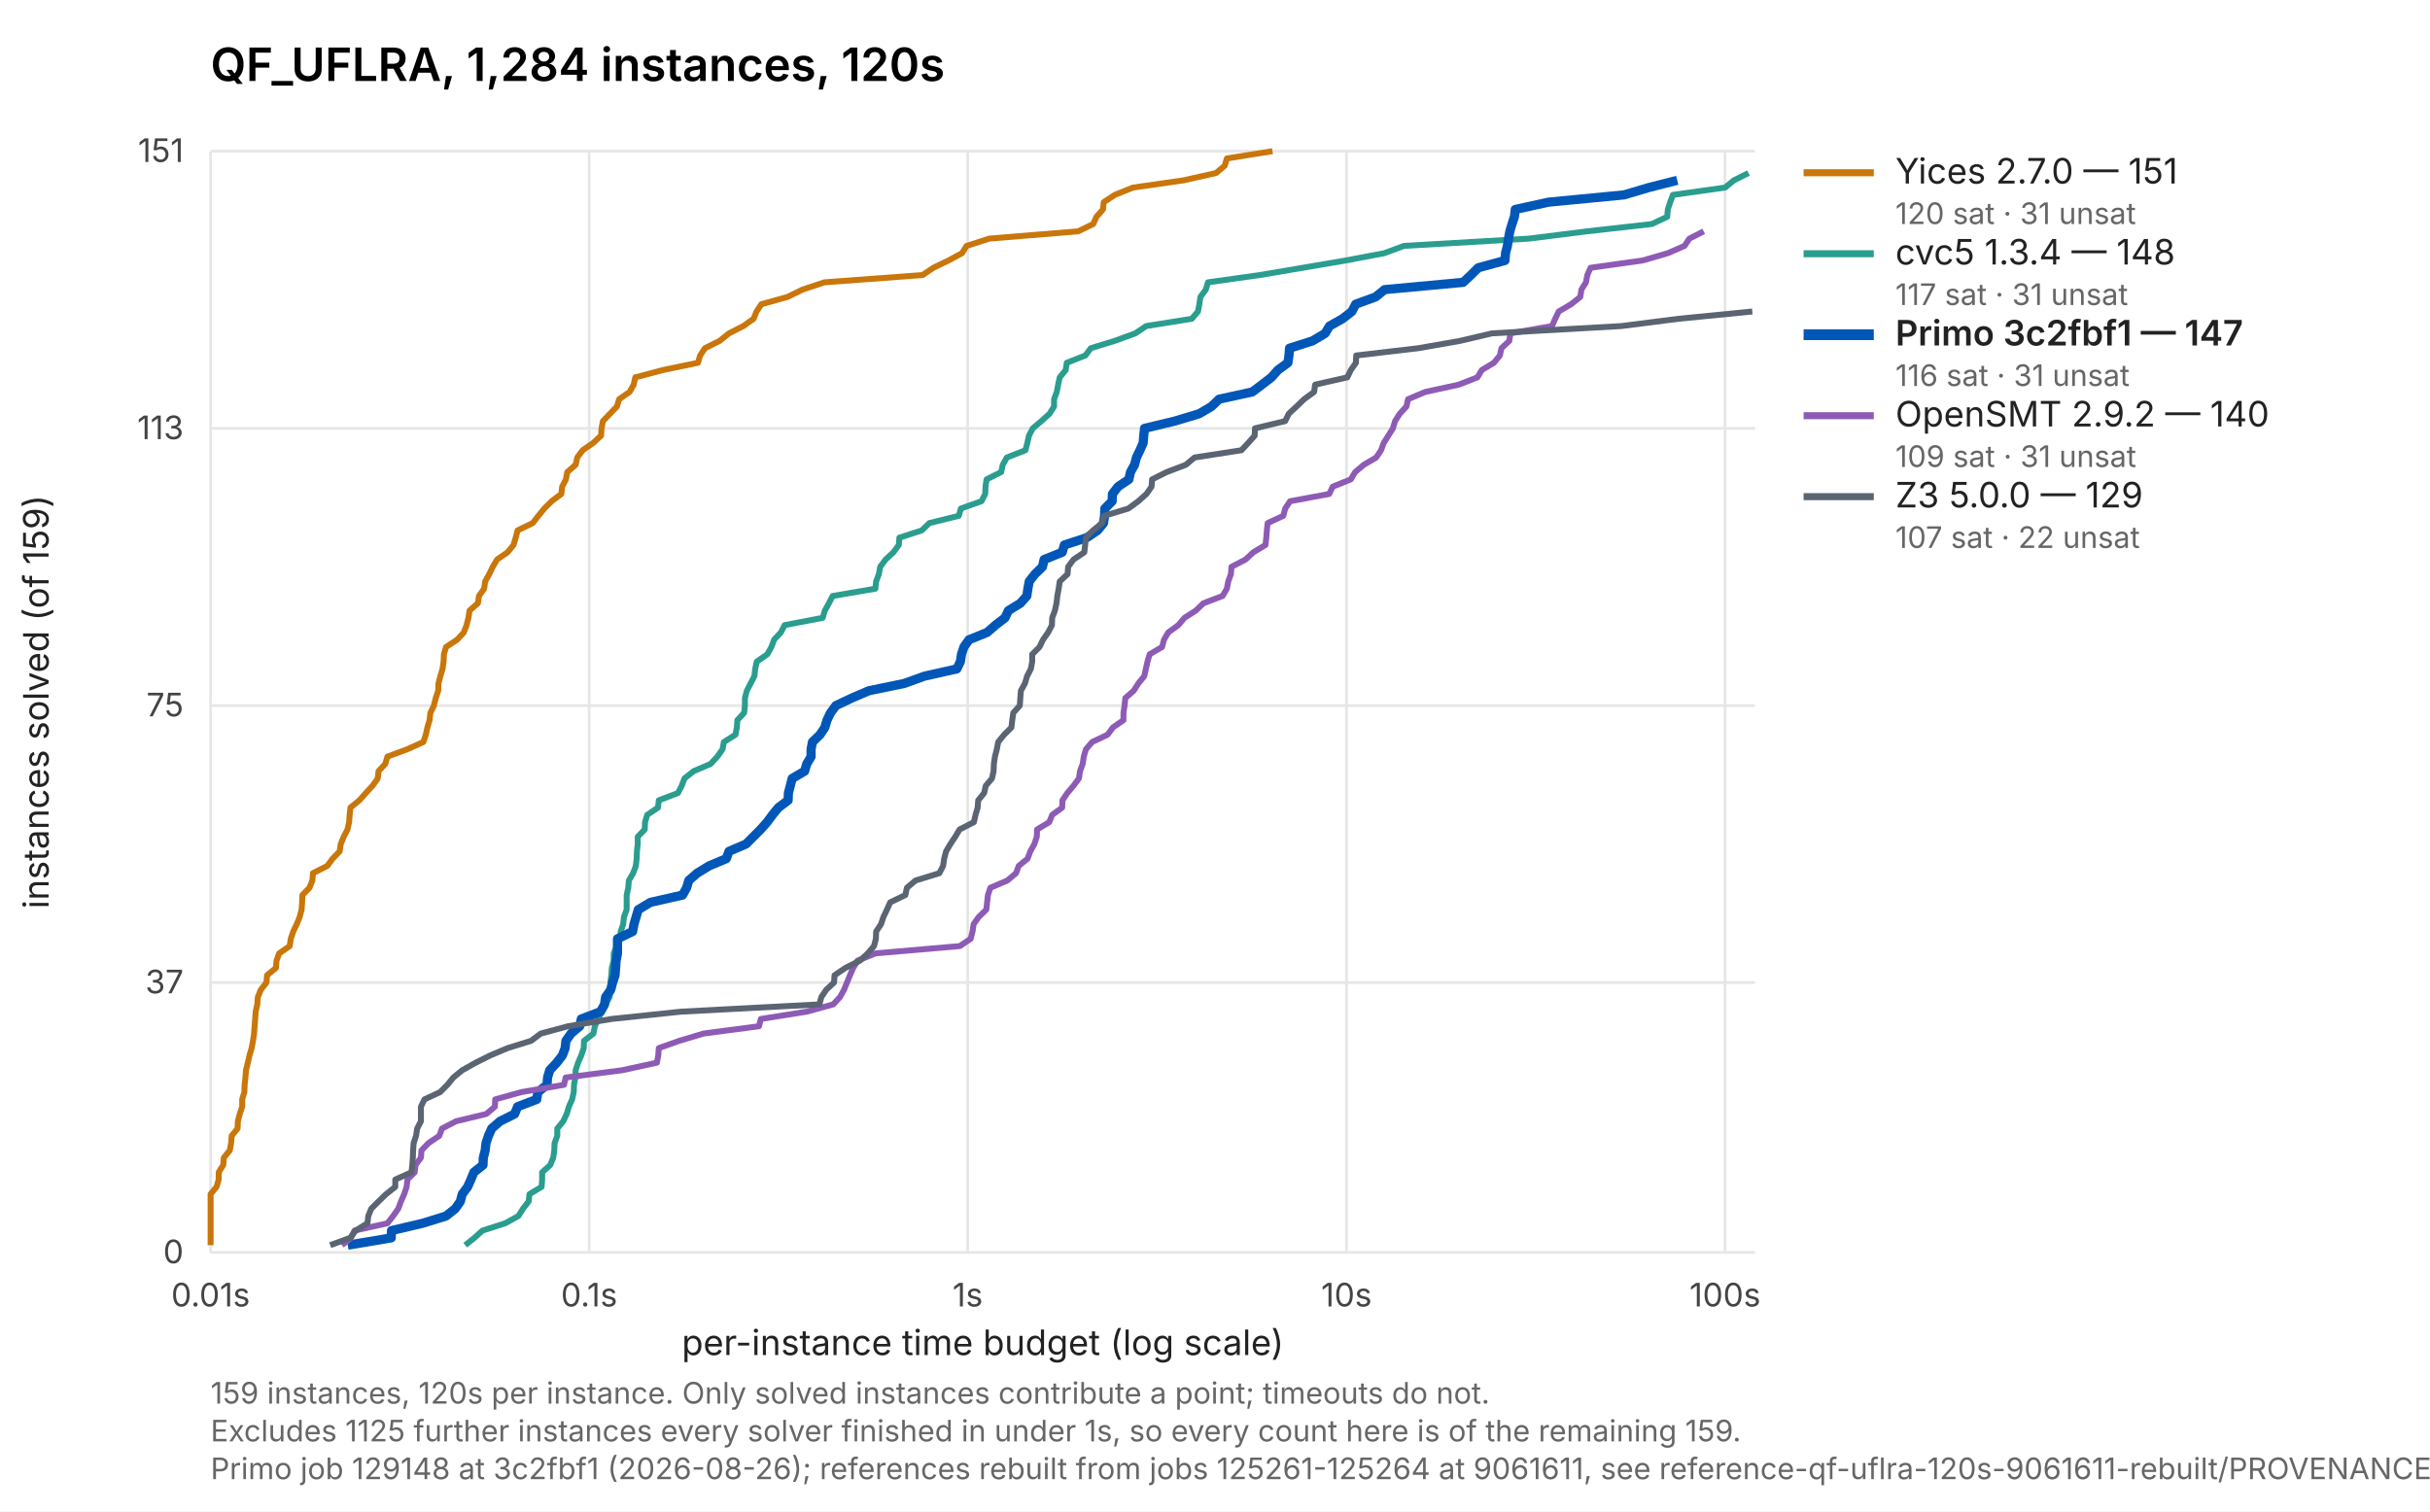
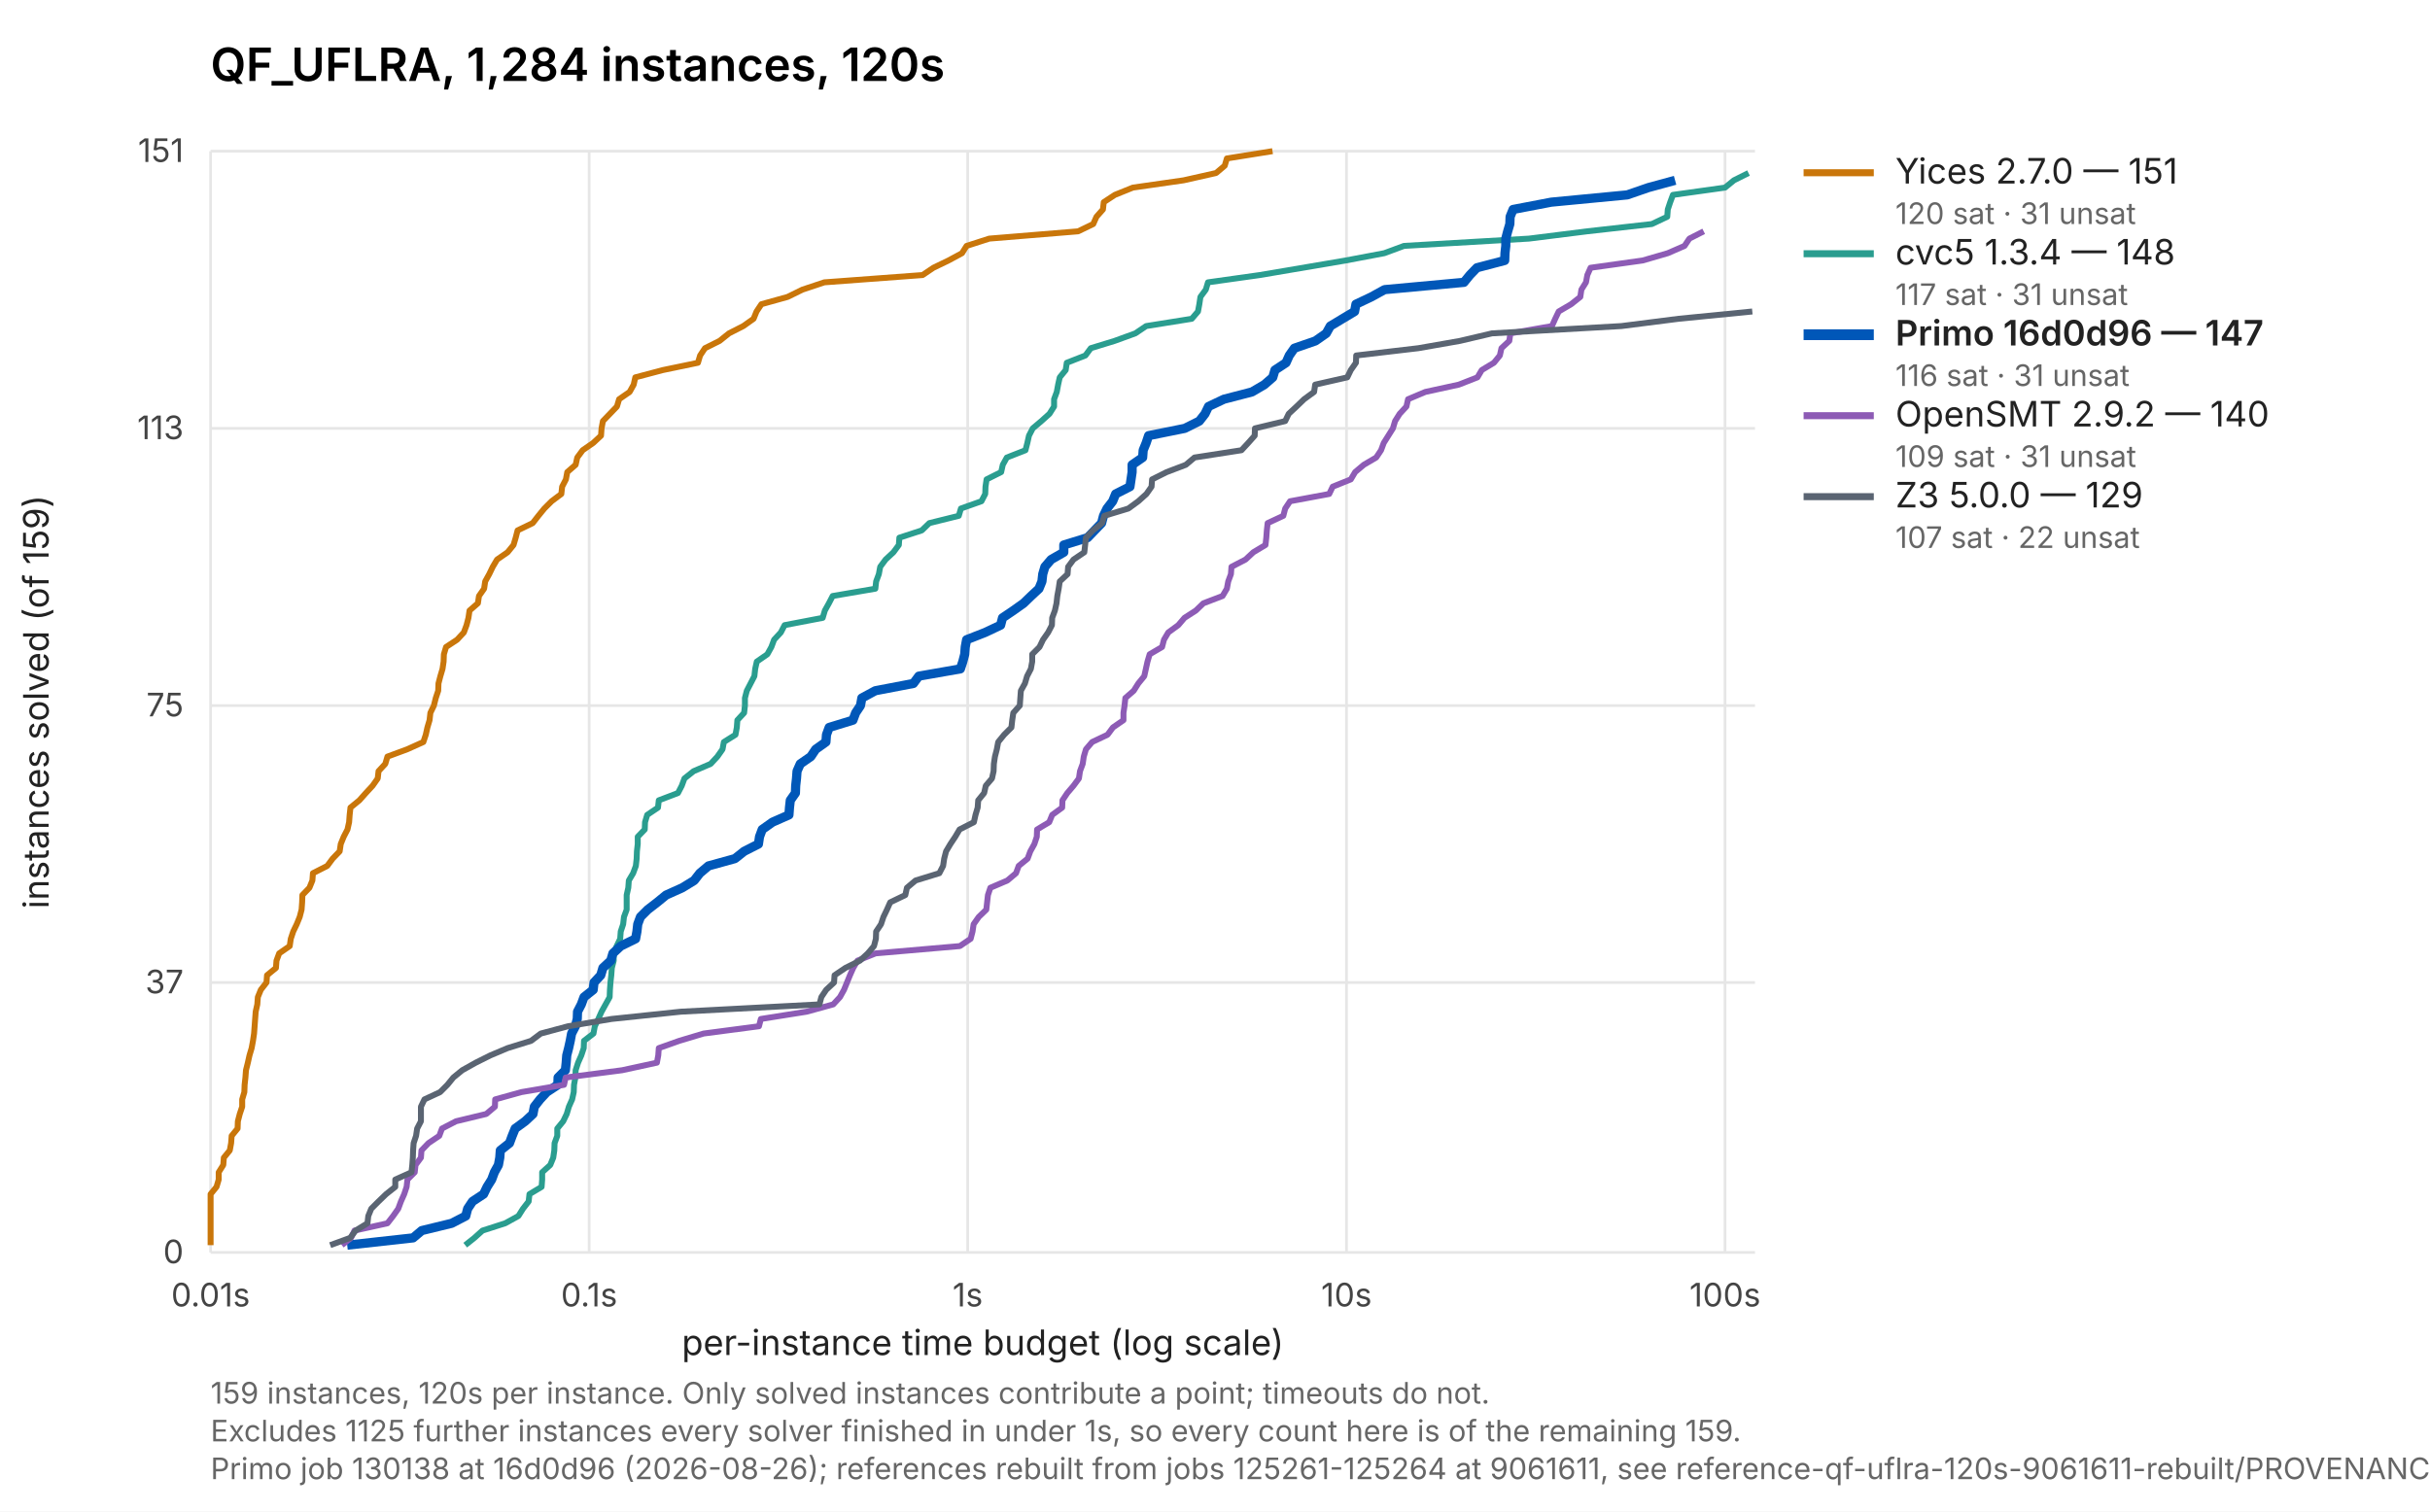
<svg xmlns="http://www.w3.org/2000/svg" width="900" height="560" viewBox="0 0 900 560" font-family="system-ui,-apple-system,sans-serif">
  <rect width="100%" height="100%" fill="#ffffff" />
  <text x="78" y="30" font-size="17" font-weight="600">QF_UFLRA, 1,284 instances, 120s</text>
  <line x1="78.0" y1="56" x2="78.0" y2="464" stroke="#e6e6e6" stroke-width="1" />
  <text x="78.0" y="484" font-size="12" text-anchor="middle" fill="#444">0.01s</text>
  <line x1="218.2" y1="56" x2="218.2" y2="464" stroke="#e6e6e6" stroke-width="1" />
  <text x="218.2" y="484" font-size="12" text-anchor="middle" fill="#444">0.1s</text>
  <line x1="358.4" y1="56" x2="358.4" y2="464" stroke="#e6e6e6" stroke-width="1" />
  <text x="358.4" y="484" font-size="12" text-anchor="middle" fill="#444">1s</text>
  <line x1="498.7" y1="56" x2="498.7" y2="464" stroke="#e6e6e6" stroke-width="1" />
  <text x="498.7" y="484" font-size="12" text-anchor="middle" fill="#444">10s</text>
  <line x1="638.9" y1="56" x2="638.9" y2="464" stroke="#e6e6e6" stroke-width="1" />
  <text x="638.9" y="484" font-size="12" text-anchor="middle" fill="#444">100s</text>
  <line x1="78" y1="464.0" x2="650" y2="464.0" stroke="#e6e6e6" stroke-width="1" />
  <text x="68" y="468.0" font-size="12" text-anchor="end" fill="#444">0</text>
  <line x1="78" y1="364.0" x2="650" y2="364.0" stroke="#e6e6e6" stroke-width="1" />
  <text x="68" y="368.0" font-size="12" text-anchor="end" fill="#444">37</text>
  <line x1="78" y1="261.4" x2="650" y2="261.4" stroke="#e6e6e6" stroke-width="1" />
  <text x="68" y="265.4" font-size="12" text-anchor="end" fill="#444">75</text>
  <line x1="78" y1="158.7" x2="650" y2="158.7" stroke="#e6e6e6" stroke-width="1" />
  <text x="68" y="162.7" font-size="12" text-anchor="end" fill="#444">113</text>
  <line x1="78" y1="56.0" x2="650" y2="56.0" stroke="#e6e6e6" stroke-width="1" />
  <text x="68" y="60.0" font-size="12" text-anchor="end" fill="#444">151</text>
  <text x="364" y="502" font-size="13" text-anchor="middle" fill="#222">per-instance time budget (log scale)</text>
  <text x="18" y="260" font-size="13" fill="#222" transform="rotate(-90 18 260)" text-anchor="middle">instances solved (of 159)</text>
  <polyline points="78.0,461.3 78.0,458.6 78.0,455.9 78.0,453.2 78.0,450.5 78.0,447.8 78.0,445.1 78.0,442.4 80.2,439.7 81.0,437.0 81.0,434.3 82.7,431.6 82.9,428.9 85.1,426.2 85.6,423.5 85.8,420.8 88.0,418.1 88.1,415.4 88.8,412.7 89.7,410.0 89.7,407.3 90.5,404.6 90.6,401.9 90.9,399.2 91.1,396.5 91.8,393.7 92.4,391.0 93.2,388.3 93.7,385.6 94.1,382.9 94.3,380.2 94.5,377.5 94.7,374.8 95.3,372.1 95.5,369.4 96.6,366.7 98.7,364.0 98.9,361.3 102.2,358.6 102.4,355.9 103.4,353.2 107.3,350.5 107.7,347.8 108.6,345.1 109.9,342.4 111.0,339.7 111.7,337.0 111.9,334.3 112.0,331.6 114.6,328.9 115.7,326.2 115.9,323.5 121.2,320.8 123.2,318.1 125.8,315.4 126.2,312.7 127.3,310.0 128.7,307.3 129.3,304.6 129.5,301.9 129.8,299.2 133.1,296.5 135.5,293.8 138.0,291.1 139.9,288.4 140.2,285.7 142.7,283.0 143.5,280.3 150.8,277.6 156.8,274.9 157.7,272.2 158.3,269.5 159.1,266.8 159.4,264.1 160.7,261.4 161.4,258.6 162.3,255.9 162.4,253.2 163.1,250.5 163.9,247.8 164.3,245.1 164.4,242.4 165.2,239.7 169.3,237.0 171.8,234.3 172.8,231.6 173.5,228.9 173.9,226.2 177.0,223.5 177.4,220.8 179.3,218.1 179.7,215.4 181.2,212.7 182.5,210.0 184.1,207.3 188.0,204.6 190.2,201.9 191.0,199.2 191.7,196.5 197.3,193.8 199.4,191.1 201.6,188.4 204.3,185.7 207.9,183.0 208.2,180.3 209.6,177.6 210.1,174.9 213.2,172.2 213.8,169.5 215.8,166.8 219.7,164.1 222.6,161.4 222.8,158.7 223.3,156.0 225.9,153.3 228.5,150.6 229.3,147.9 233.2,145.2 234.7,142.5 235.3,139.8 245.5,137.1 258.5,134.4 259.3,131.7 261.1,129.0 266.5,126.3 270.0,123.5 275.3,120.8 279.1,118.1 280.2,115.4 282.0,112.7 291.7,110.0 297.2,107.3 305.3,104.6 341.7,101.9 345.7,99.2 351.3,96.5 356.3,93.8 358.0,91.1 366.4,88.4 399.3,85.7 404.9,83.0 406.1,80.3 408.5,77.6 408.8,74.9 412.9,72.2 419.6,69.5 438.4,66.8 450.4,64.1 453.6,61.4 454.4,58.7 471.3,56.0" fill="none" stroke="#c9760a" stroke-width="2.2" stroke-linejoin="round" />
  <line x1="668" y1="64" x2="694" y2="64" stroke="#c9760a" stroke-width="2.6" />
  <text x="702" y="68" font-size="13" fill="#222">Yices 2.7.0 — 151</text>
  <text x="702" y="83" font-size="11" fill="#666">120 sat · 31 unsat</text>
  <polyline points="172.3,461.3 175.7,458.6 178.7,455.9 187.1,453.2 192.0,450.5 193.7,447.8 195.8,445.1 196.1,442.4 200.6,439.7 200.8,437.0 200.8,434.3 203.8,431.6 204.9,428.9 205.3,426.2 205.4,423.5 206.4,420.8 206.4,418.1 208.6,415.4 209.9,412.7 210.7,410.0 211.9,407.3 212.5,404.6 212.6,401.9 213.1,399.2 213.2,396.5 214.1,393.7 215.3,391.0 216.2,388.3 216.3,385.6 219.8,382.9 220.3,380.2 221.6,377.5 222.8,374.8 224.3,372.1 225.8,369.4 225.9,366.7 226.1,364.0 226.4,361.3 226.6,358.6 227.3,355.9 227.3,353.2 228.4,350.5 229.7,347.8 229.9,345.1 230.8,342.4 231.1,339.7 232.1,337.0 232.1,334.3 232.1,331.6 232.7,328.9 232.9,326.2 234.5,323.5 235.5,320.8 235.8,318.1 235.9,315.4 236.2,312.7 236.2,310.0 238.8,307.3 238.9,304.6 239.7,301.9 243.7,299.2 244.0,296.5 251.1,293.8 252.5,291.1 253.5,288.4 256.9,285.7 263.2,283.0 265.7,280.3 267.6,277.6 268.1,274.9 272.4,272.2 272.9,269.5 273.1,266.8 275.6,264.1 275.9,261.4 275.9,258.6 276.6,255.9 278.0,253.2 279.4,250.5 279.7,247.8 280.3,245.1 284.2,242.4 285.7,239.7 286.7,237.0 289.2,234.3 290.6,231.6 304.7,228.9 305.5,226.2 307.0,223.5 308.4,220.8 324.2,218.1 324.5,215.4 325.5,212.7 326.0,210.0 328.0,207.3 330.9,204.6 332.9,201.9 333.1,199.2 341.4,196.5 344.2,193.8 355.1,191.1 355.9,188.4 363.5,185.7 364.9,183.0 365.0,180.3 365.4,177.6 370.8,174.9 371.4,172.2 372.9,169.5 379.8,166.8 380.5,164.1 381.1,161.4 382.5,158.7 385.7,156.0 388.7,153.3 390.4,150.6 390.4,147.9 391.4,145.2 391.9,142.5 392.5,139.8 394.7,137.1 395.1,134.4 402.0,131.7 404.0,129.0 412.8,126.3 420.5,123.5 424.5,120.8 441.4,118.1 443.7,115.4 444.2,112.7 444.6,110.0 446.6,107.3 447.4,104.6 466.6,101.9 482.5,99.2 498.4,96.5 512.7,93.8 520.0,91.1 566.3,88.4 587.8,85.7 611.8,83.0 617.5,80.3 617.7,77.6 618.6,74.9 619.6,72.2 638.9,69.5 642.2,66.8 647.6,64.1" fill="none" stroke="#2a9d8f" stroke-width="2.2" stroke-linejoin="round" />
  <line x1="668" y1="94" x2="694" y2="94" stroke="#2a9d8f" stroke-width="2.6" />
  <text x="702" y="98" font-size="13" fill="#222">cvc5 1.3.4 — 148</text>
  <text x="702" y="113" font-size="11" fill="#666">117 sat · 31 unsat</text>
-   <polyline points="128.8,461.3 144.9,458.6 145.0,455.9 156.5,453.2 165.2,450.5 168.6,447.8 170.5,445.1 171.2,442.4 173.2,439.7 174.4,437.0 175.5,434.3 178.9,431.6 179.0,428.9 179.7,426.2 180.0,423.5 180.9,420.8 182.1,418.1 185.2,415.4 190.6,412.7 191.7,410.0 198.8,407.3 199.2,404.6 202.6,401.9 202.8,399.2 203.6,396.5 206.2,393.7 208.3,391.0 209.3,388.3 209.6,385.6 211.5,382.9 214.7,380.2 215.3,377.5 222.4,374.8 223.9,372.1 224.3,369.4 226.2,366.7 226.9,364.0 227.8,361.3 228.0,358.6 228.2,355.9 228.7,353.2 228.7,350.5 228.7,347.8 234.3,345.1 234.8,342.4 235.6,339.7 236.4,337.0 240.9,334.3 252.8,331.6 254.3,328.9 255.1,326.2 258.2,323.5 262.6,320.8 269.0,318.1 270.0,315.4 276.3,312.7 279.0,310.0 281.7,307.3 284.1,304.6 286.1,301.9 288.3,299.2 291.9,296.5 292.0,293.8 292.7,291.1 293.4,288.4 298.0,285.7 298.8,283.0 300.4,280.3 300.4,277.6 300.9,274.9 303.7,272.2 305.5,269.5 306.3,266.8 307.6,264.1 309.6,261.4 315.5,258.6 321.8,255.9 334.9,253.2 342.4,250.5 354.4,247.8 355.7,245.1 356.1,242.4 357.0,239.7 358.9,237.0 365.6,234.3 368.7,231.6 372.2,228.9 373.5,226.2 377.9,223.5 380.3,220.8 380.7,218.1 381.2,215.4 383.3,212.7 386.1,210.0 386.7,207.3 393.4,204.6 394.2,201.9 402.5,199.2 406.5,196.5 408.7,193.8 409.1,191.1 409.2,188.4 411.9,185.7 412.0,183.0 414.1,180.3 418.1,177.6 418.7,174.9 420.2,172.2 420.9,169.5 422.2,166.8 423.4,164.1 423.6,161.4 423.9,158.7 435.1,156.0 444.1,153.3 448.7,150.6 451.5,147.9 463.8,145.2 467.4,142.5 470.9,139.8 473.3,137.1 477.0,134.4 477.4,131.7 477.6,129.0 486.1,126.3 490.8,123.5 492.4,120.8 497.2,118.1 500.7,115.4 502.1,112.7 509.5,110.0 512.8,107.3 541.9,104.6 544.8,101.9 547.5,99.2 557.4,96.5 557.6,93.8 558.3,91.1 558.7,88.4 559.2,85.7 560.0,83.0 560.9,80.3 561.2,77.6 573.5,74.9 601.5,72.2 610.6,69.5 621.2,66.8" fill="none" stroke="#0057b8" stroke-width="3.4" stroke-linejoin="round" />
+   <polyline points="128.6,461.3 153.0,458.6 156.2,455.9 167.3,453.2 172.5,450.5 173.2,447.8 175.0,445.1 179.1,442.4 180.4,439.7 182.1,437.0 183.1,434.3 184.6,431.6 185.1,428.9 185.3,426.2 188.7,423.5 189.7,420.8 190.8,418.1 194.5,415.4 197.4,412.7 197.9,410.0 200.0,407.3 202.5,404.6 206.6,401.9 206.7,399.2 209.4,396.5 209.7,393.7 209.9,391.0 210.6,388.3 211.2,385.6 211.7,382.9 213.1,380.2 213.8,377.5 213.9,374.8 215.3,372.1 216.3,369.4 219.7,366.7 220.0,364.0 222.5,361.3 223.3,358.6 226.2,355.9 227.0,353.2 229.9,350.5 235.4,347.8 235.9,345.1 236.2,342.4 237.2,339.7 239.9,337.0 243.4,334.3 246.7,331.6 252.7,328.9 257.1,326.2 259.2,323.5 262.4,320.8 272.2,318.1 275.6,315.4 280.9,312.7 281.3,310.0 282.3,307.3 286.1,304.6 292.2,301.9 292.4,299.2 292.7,296.5 294.6,293.8 294.7,291.1 295.0,288.4 295.2,285.7 296.4,283.0 300.3,280.3 302.1,277.6 305.9,274.9 306.1,272.2 307.1,269.5 315.9,266.8 316.9,264.1 318.7,261.4 319.2,258.6 324.2,255.9 338.3,253.2 340.3,250.5 355.7,247.8 356.6,245.1 357.3,242.4 357.5,239.7 358.0,237.0 364.9,234.3 370.6,231.6 371.3,228.9 375.3,226.2 379.1,223.5 381.9,220.8 384.8,218.1 385.9,215.4 386.2,212.7 387.0,210.0 389.3,207.3 394.0,204.6 394.0,201.9 402.8,199.2 405.4,196.5 408.0,193.8 408.7,191.1 410.0,188.4 412.1,185.7 413.2,183.0 418.5,180.3 418.9,177.6 419.3,174.9 419.3,172.2 423.2,169.5 423.4,166.8 424.5,164.1 425.4,161.4 438.8,158.7 444.2,156.0 446.3,153.3 447.6,150.6 453.3,147.9 463.7,145.2 468.3,142.5 471.4,139.8 472.2,137.1 476.3,134.4 477.5,131.7 479.4,129.0 487.2,126.3 491.2,123.5 492.7,120.8 497.2,118.1 501.7,115.4 502.2,112.7 507.9,110.0 512.8,107.3 542.2,104.6 544.4,101.9 547.0,99.2 557.3,96.5 557.4,93.8 557.7,91.1 557.7,88.4 558.4,85.7 559.2,83.0 559.3,80.3 560.4,77.6 574.5,74.9 602.7,72.2 610.5,69.5 620.4,66.8" fill="none" stroke="#0057b8" stroke-width="3.4" stroke-linejoin="round" />
  <line x1="668" y1="124" x2="694" y2="124" stroke="#0057b8" stroke-width="4.0" />
-   <text x="702" y="128" font-size="13" fill="#222" font-weight="600">Primo 3c2fbf1 — 147</text>
+   <text x="702" y="128" font-size="13" fill="#222" font-weight="600">Primo 16d0d96 — 147</text>
  <text x="702" y="143" font-size="11" fill="#666">116 sat · 31 unsat</text>
  <polyline points="126.6,461.3 130.0,458.6 131.3,455.9 143.5,453.2 145.6,450.5 147.5,447.8 148.5,445.1 149.7,442.4 150.6,439.7 150.9,437.0 153.6,434.3 153.9,431.6 155.9,428.9 156.1,426.2 158.7,423.5 162.7,420.8 163.7,418.1 168.9,415.4 180.1,412.7 183.3,410.0 183.4,407.3 193.1,404.6 208.9,401.9 209.5,399.2 230.4,396.5 243.3,393.7 243.8,391.0 244.0,388.3 251.6,385.6 260.6,382.9 281.1,380.2 281.8,377.5 298.8,374.8 308.6,372.1 311.1,369.4 312.6,366.7 313.7,364.0 314.8,361.3 316.0,358.6 317.6,355.9 324.3,353.2 355.5,350.5 359.5,347.8 360.2,345.1 360.6,342.4 362.5,339.7 365.3,337.0 365.6,334.3 365.9,331.6 366.8,328.9 373.1,326.2 376.3,323.5 377.3,320.8 380.6,318.1 381.6,315.4 383.1,312.7 384.0,310.0 384.1,307.3 388.6,304.6 389.7,301.9 393.4,299.2 393.5,296.5 395.3,293.8 397.6,291.1 399.6,288.4 400.0,285.7 401.0,283.0 401.4,280.3 402.2,277.6 404.5,274.9 410.2,272.2 412.2,269.5 416.1,266.8 416.1,264.1 416.5,261.4 416.8,258.6 419.9,255.9 421.6,253.2 423.8,250.5 424.4,247.8 425.0,245.1 425.8,242.4 430.4,239.7 431.1,237.0 432.7,234.3 436.4,231.6 438.7,228.9 442.9,226.2 445.7,223.5 452.8,220.8 454.4,218.1 454.9,215.4 455.9,212.7 456.1,210.0 461.3,207.3 464.2,204.6 468.7,201.9 469.0,199.2 469.2,196.5 469.5,193.8 475.3,191.1 476.0,188.4 477.8,185.7 492.3,183.0 493.6,180.3 500.3,177.6 501.9,174.9 505.1,172.2 509.7,169.5 511.5,166.8 512.5,164.1 514.2,161.4 515.9,158.7 516.7,156.0 518.4,153.3 520.9,150.6 521.5,147.9 527.9,145.2 540.3,142.5 547.2,139.8 548.8,137.1 553.3,134.4 555.5,131.7 556.1,129.0 559.0,126.3 559.4,123.5 574.8,120.8 576.0,118.1 577.3,115.4 581.9,112.7 585.3,110.0 585.7,107.3 587.4,104.6 587.9,101.9 589.1,99.2 608.4,96.5 617.7,93.8 623.9,91.1 625.7,88.4 631.0,85.7" fill="none" stroke="#8d5bb5" stroke-width="2.2" stroke-linejoin="round" />
  <line x1="668" y1="154" x2="694" y2="154" stroke="#8d5bb5" stroke-width="2.6" />
  <text x="702" y="158" font-size="13" fill="#222">OpenSMT 2.9.2 — 140</text>
  <text x="702" y="173" font-size="11" fill="#666">109 sat · 31 unsat</text>
  <polyline points="122.3,461.3 129.7,458.6 131.7,455.9 136.1,453.2 136.4,450.5 137.5,447.8 140.2,445.1 143.0,442.4 146.4,439.7 146.4,437.0 152.4,434.3 152.7,431.6 152.9,428.9 153.0,426.2 153.2,423.5 154.1,420.8 154.5,418.1 155.9,415.4 155.9,412.7 155.9,410.0 157.2,407.3 163.0,404.6 165.7,401.9 167.9,399.2 171.2,396.5 176.2,393.7 181.6,391.0 188.0,388.3 196.7,385.6 200.3,382.9 210.4,380.2 226.5,377.5 252.2,374.8 303.5,372.1 304.2,369.4 306.0,366.7 308.9,364.0 309.1,361.3 313.1,358.6 318.5,355.9 321.4,353.2 323.7,350.5 324.4,347.8 324.5,345.1 326.3,342.4 327.2,339.7 328.5,337.0 329.7,334.3 335.3,331.6 335.9,328.9 339.1,326.2 347.9,323.5 349.3,320.8 349.7,318.1 350.4,315.4 352.0,312.7 353.8,310.0 355.4,307.3 360.7,304.6 361.3,301.9 362.1,299.2 362.3,296.5 364.5,293.8 365.1,291.1 367.4,288.4 368.0,285.7 368.1,283.0 368.5,280.3 369.2,277.6 369.7,274.9 371.9,272.2 374.6,269.5 374.9,266.8 375.3,264.1 377.7,261.4 377.9,258.6 378.1,255.9 379.6,253.2 380.4,250.5 381.8,247.8 382.3,245.1 382.3,242.4 385.0,239.7 386.3,237.0 388.2,234.3 389.6,231.6 389.7,228.9 390.7,226.2 391.3,223.5 391.6,220.8 392.1,218.1 392.5,215.4 395.4,212.7 395.6,210.0 397.6,207.3 401.6,204.6 401.9,201.9 402.2,199.2 404.8,196.5 408.2,193.8 409.0,191.1 417.9,188.4 421.6,185.7 424.6,183.0 426.5,180.3 426.7,177.6 432.1,174.9 439.2,172.2 442.4,169.5 459.8,166.8 462.3,164.1 464.7,161.4 464.8,158.7 476.0,156.0 477.3,153.3 480.2,150.6 483.0,147.9 486.7,145.2 487.1,142.5 499.0,139.8 500.3,137.1 502.2,134.4 502.3,131.7 525.3,129.0 540.7,126.3 552.6,123.5 600.5,120.8 621.7,118.1 649.0,115.4" fill="none" stroke="#5a6472" stroke-width="2.2" stroke-linejoin="round" />
  <line x1="668" y1="184" x2="694" y2="184" stroke="#5a6472" stroke-width="2.6" />
  <text x="702" y="188" font-size="13" fill="#222">Z3 5.0.0 — 129</text>
  <text x="702" y="203" font-size="11" fill="#666">107 sat · 22 unsat</text>
  <text x="78" y="520" font-size="11" fill="#666">159 instances, 120s per instance. Only solved instances contribute a point; timeouts do not.</text>
  <text x="78" y="534" font-size="11" fill="#666">Excludes 1125 further instances every solver finished in under 1s, so every count here is of the remaining 159.</text>
-   <text x="78" y="548" font-size="11" fill="#666">Primo job 129148 at 3c2fbf1 (2026-08-26); references rebuilt from jobs 125261-125264 at 9061611, see reference-qf-uflra-120s-9061611-rebuilt/PROVENANCE.txt.</text>
+   <text x="78" y="548" font-size="11" fill="#666">Primo job 130138 at 16d0d96 (2026-08-26); references rebuilt from jobs 125261-125264 at 9061611, see reference-qf-uflra-120s-9061611-rebuilt/PROVENANCE.txt.</text>
</svg>
